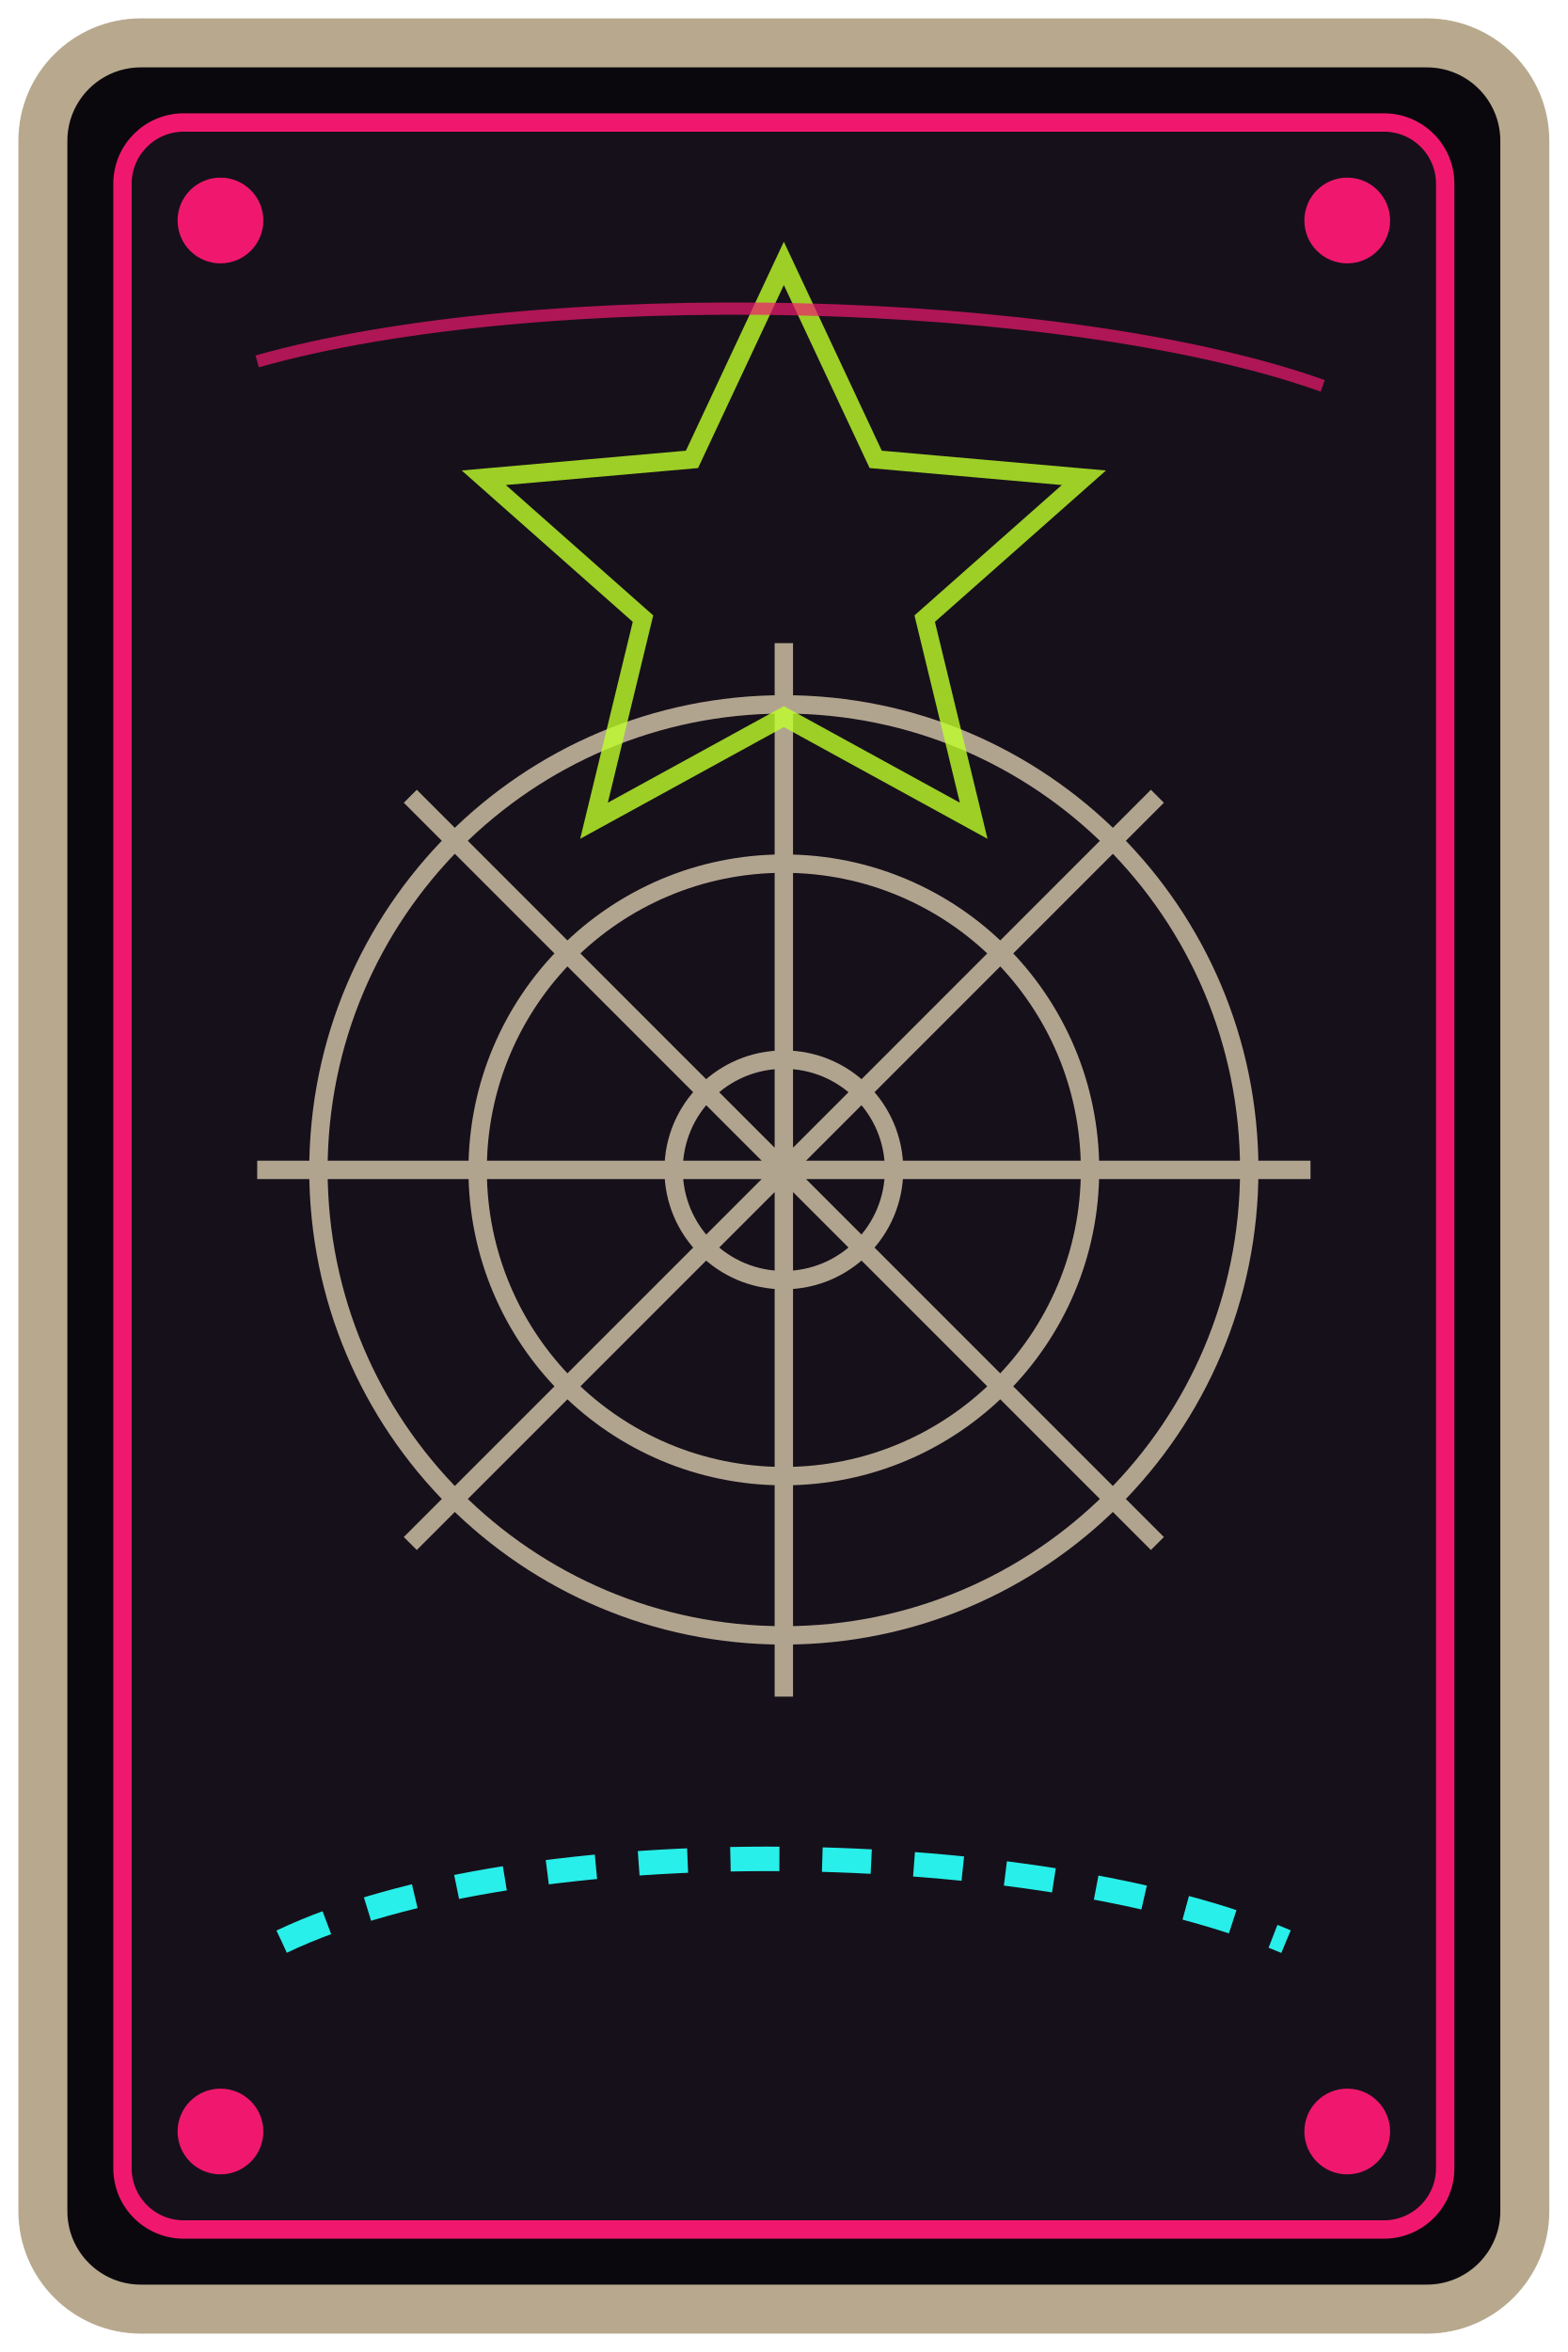
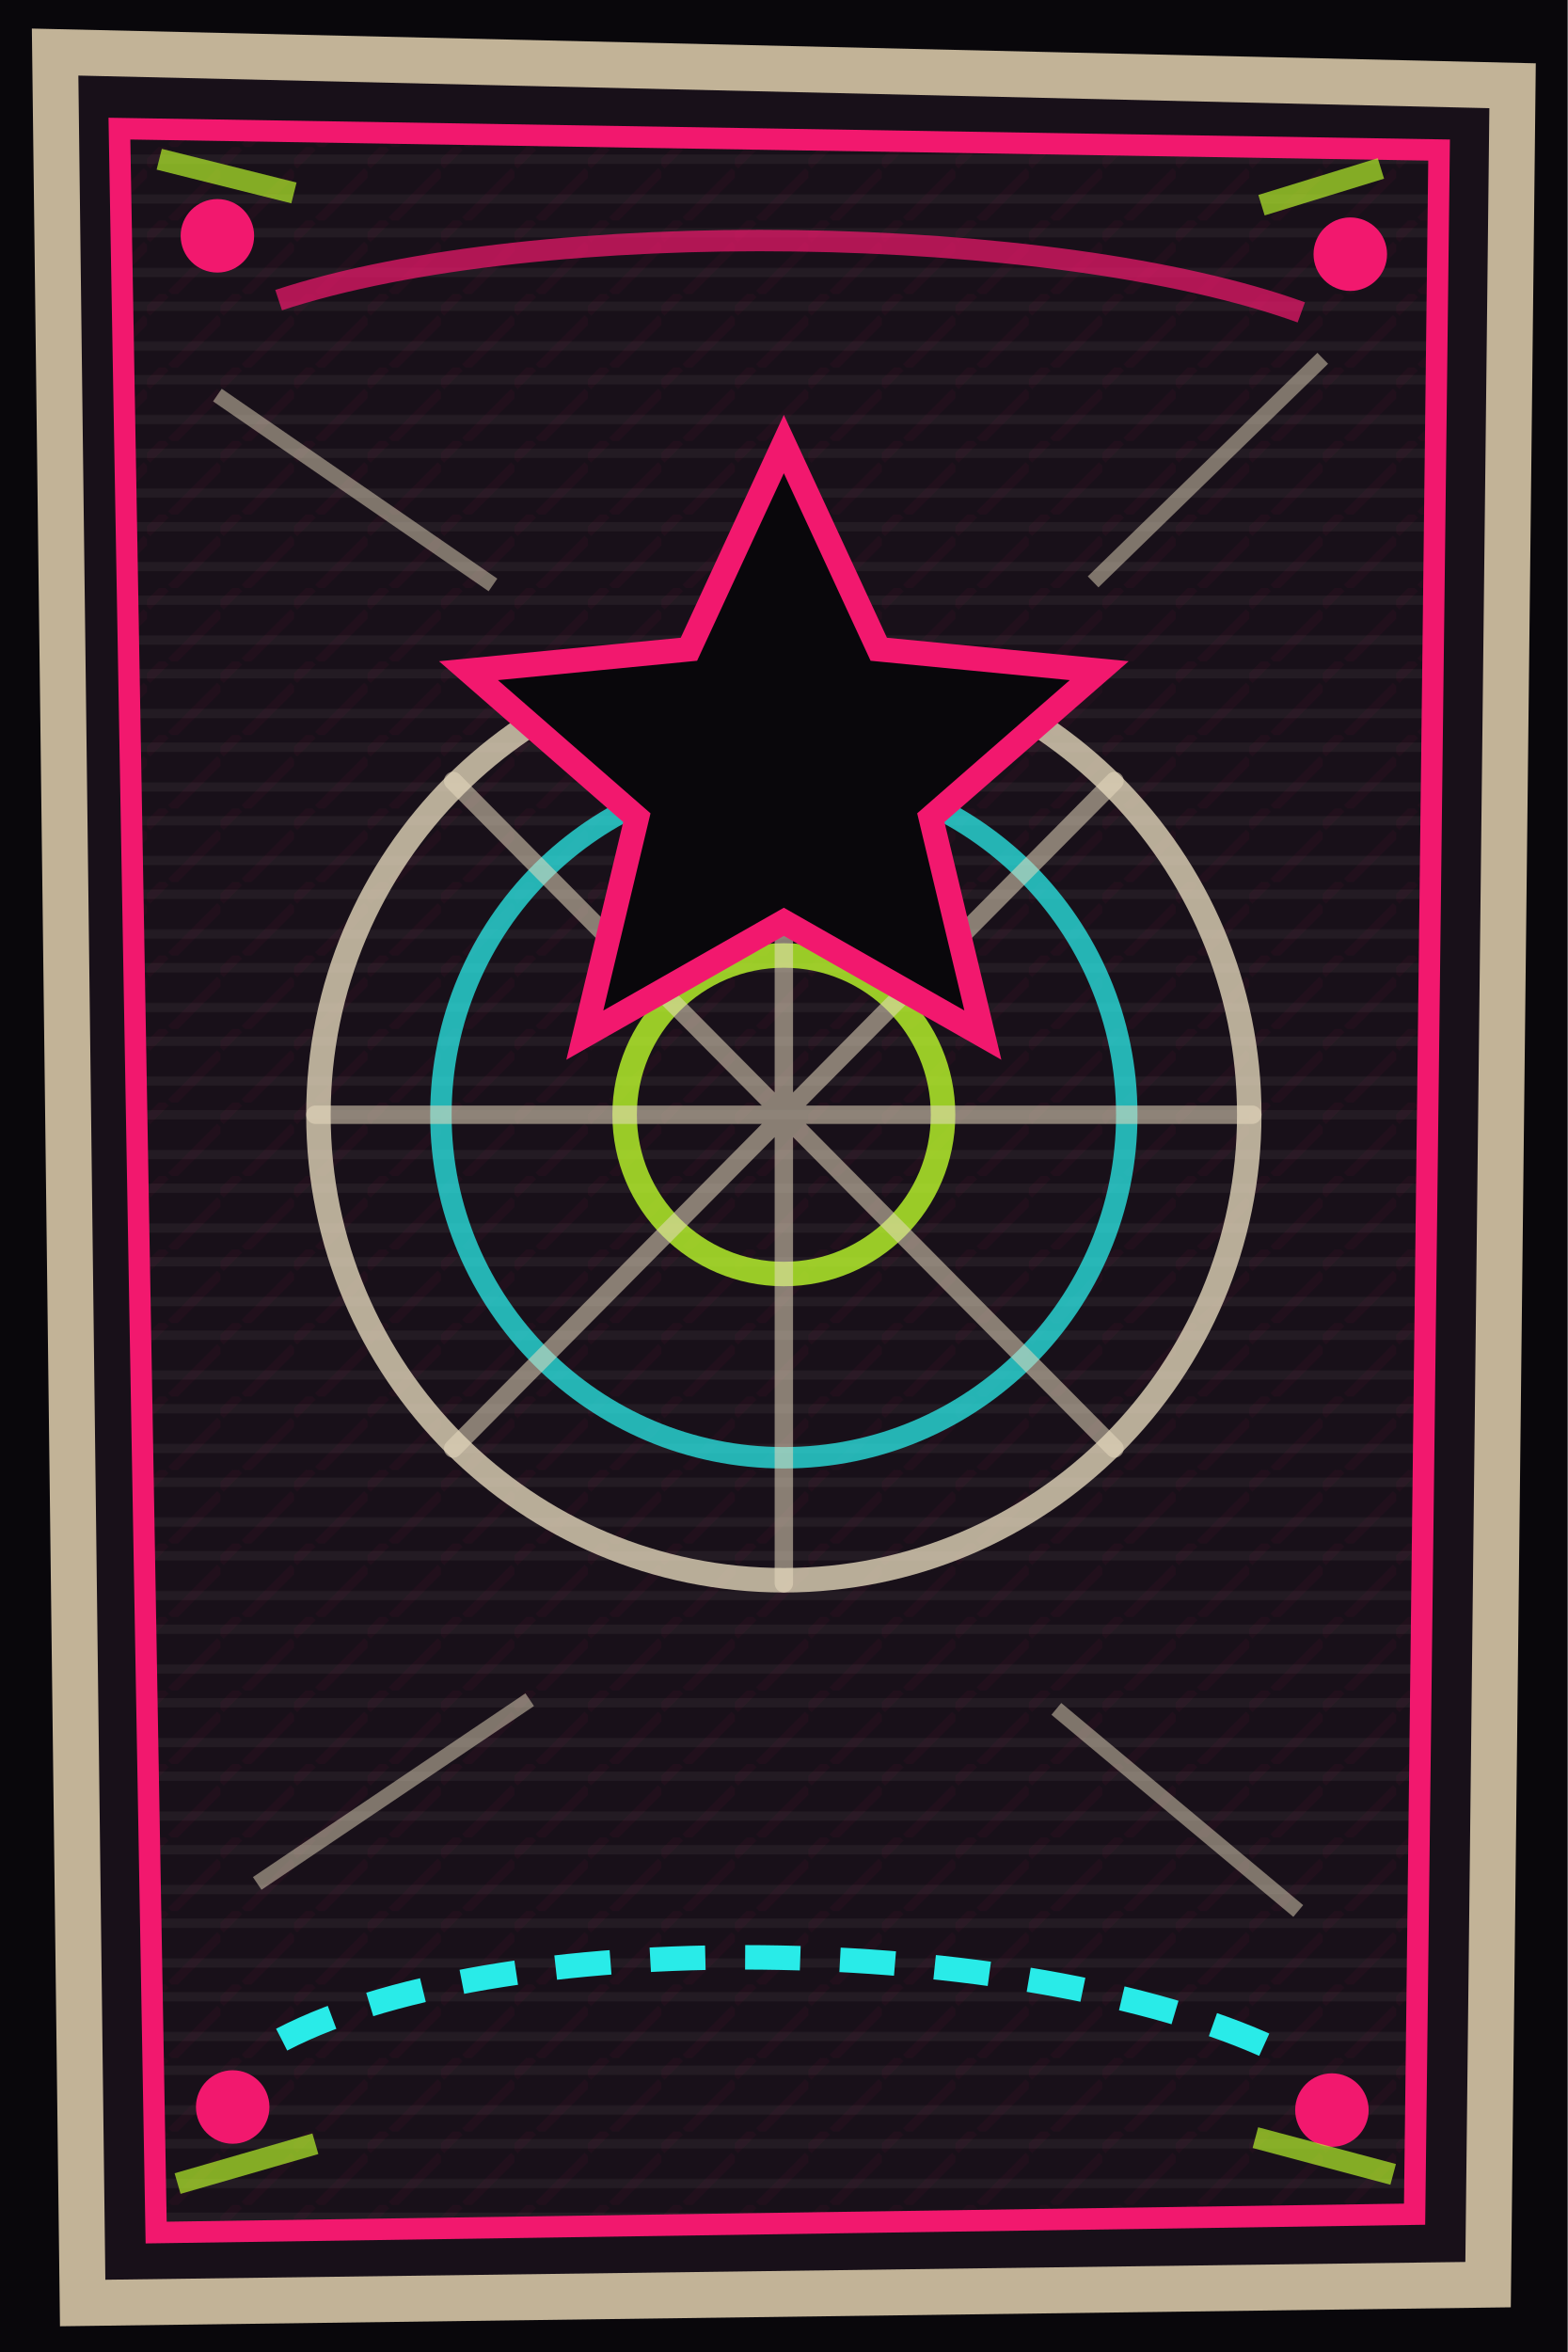
- <svg xmlns="http://www.w3.org/2000/svg" width="256" height="384" viewBox="0 0 256 384">
-   <rect x="7" y="7" width="242" height="370" rx="16" fill="#0a080d" stroke="#b8a98e" stroke-width="8" />
-   <rect x="20" y="20" width="216" height="344" rx="10" fill="#16101a" stroke="#f0186e" stroke-width="3" />
-   <g fill="none" stroke="#d8c9ad" stroke-width="3" opacity="0.8">
-     <circle cx="128" cy="191" r="76" />
-     <circle cx="128" cy="191" r="50" />
-     <circle cx="128" cy="191" r="18" />
-     <path d="M128 105 V277 M42 191 H214 M67 130 L189 252 M189 130 L67 252" />
+ <svg xmlns="http://www.w3.org/2000/svg" width="512" height="768" viewBox="0 0 512 768">
+   <defs>
+     <pattern id="paper" width="24" height="24" patternUnits="userSpaceOnUse">
+       <path d="M0 4H24 M0 17H24" stroke="#eadfca" stroke-opacity=".055" stroke-width="3" />
+       <path d="M6 0L0 6 M24 8L8 24" stroke="#f2186e" stroke-opacity=".045" stroke-width="3" />
+     </pattern>
+   </defs>
+   <rect width="512" height="768" fill="#09070b" />
+   <path d="M18 17 L494 28 L486 746 L27 752 Z" fill="#181019" stroke="#c2b397" stroke-width="15" />
+   <path d="M39 42 L470 49 L462 723 L51 729 Z" fill="url(#paper)" stroke="#f2186e" stroke-width="7" />
+   <g fill="none" stroke-linecap="round">
+     <circle cx="256" cy="364" r="152" stroke="#e6d9bd" stroke-width="8" opacity=".78" />
+     <circle cx="256" cy="364" r="112" stroke="#29ebe8" stroke-width="7" opacity=".75" />
+     <circle cx="256" cy="364" r="52" stroke="#bfff2b" stroke-width="8" opacity=".78" />
+     <path d="M256 211V517 M103 364H409 M148 255L364 473 M364 255L148 473" stroke="#e6d9bd" stroke-width="6" opacity=".55" />
  </g>
-   <g fill="none" stroke="#bfff2b" stroke-width="3" opacity="0.8">
-     <path d="M128 43 L143 75 L177 78 L151 101 L159 134 L128 117 L97 134 L105 101 L79 78 L113 75 Z" />
+   <g fill="#09070b" stroke="#f2186e" stroke-width="8">
+     <path d="M256 145 L287 212 L359 219 L304 267 L321 338 L256 301 L191 338 L208 267 L153 219 L225 212 Z" />
  </g>
-   <g fill="#f0186e">
-     <circle cx="36" cy="36" r="7" />
-     <circle cx="220" cy="36" r="7" />
-     <circle cx="36" cy="348" r="7" />
-     <circle cx="220" cy="348" r="7" />
+   <g stroke="#e6d9bd" stroke-width="5" opacity=".5">
+     <path d="M71 129L161 191" />
+     <path d="M432 117L357 190" />
+     <path d="M84 615L173 555" />
+     <path d="M424 624L345 558" />
  </g>
-   <path d="M46 317 C86 298 170 300 210 317" fill="none" stroke="#28efe9" stroke-width="4" stroke-dasharray="8 7" />
-   <path d="M42 59 C88 46 174 48 216 63" fill="none" stroke="#f0186e" stroke-width="2" opacity="0.7" />
+   <path d="M92 666 C167 627 342 632 420 671" fill="none" stroke="#29ebe8" stroke-width="8" stroke-dasharray="18 13" />
+   <path d="M91 98 C176 70 345 73 425 102" fill="none" stroke="#f2186e" stroke-width="7" opacity=".7" />
+   <g fill="#f2186e">
+     <circle cx="71" cy="77" r="12" />
+     <circle cx="441" cy="83" r="12" />
+     <circle cx="76" cy="688" r="12" />
+     <circle cx="435" cy="689" r="12" />
+   </g>
+   <path d="M52 52 L96 63 M451 55 L412 67 M58 713 L103 700 M455 710 L410 698" stroke="#bfff2b" stroke-width="7" opacity=".65" />
</svg>
